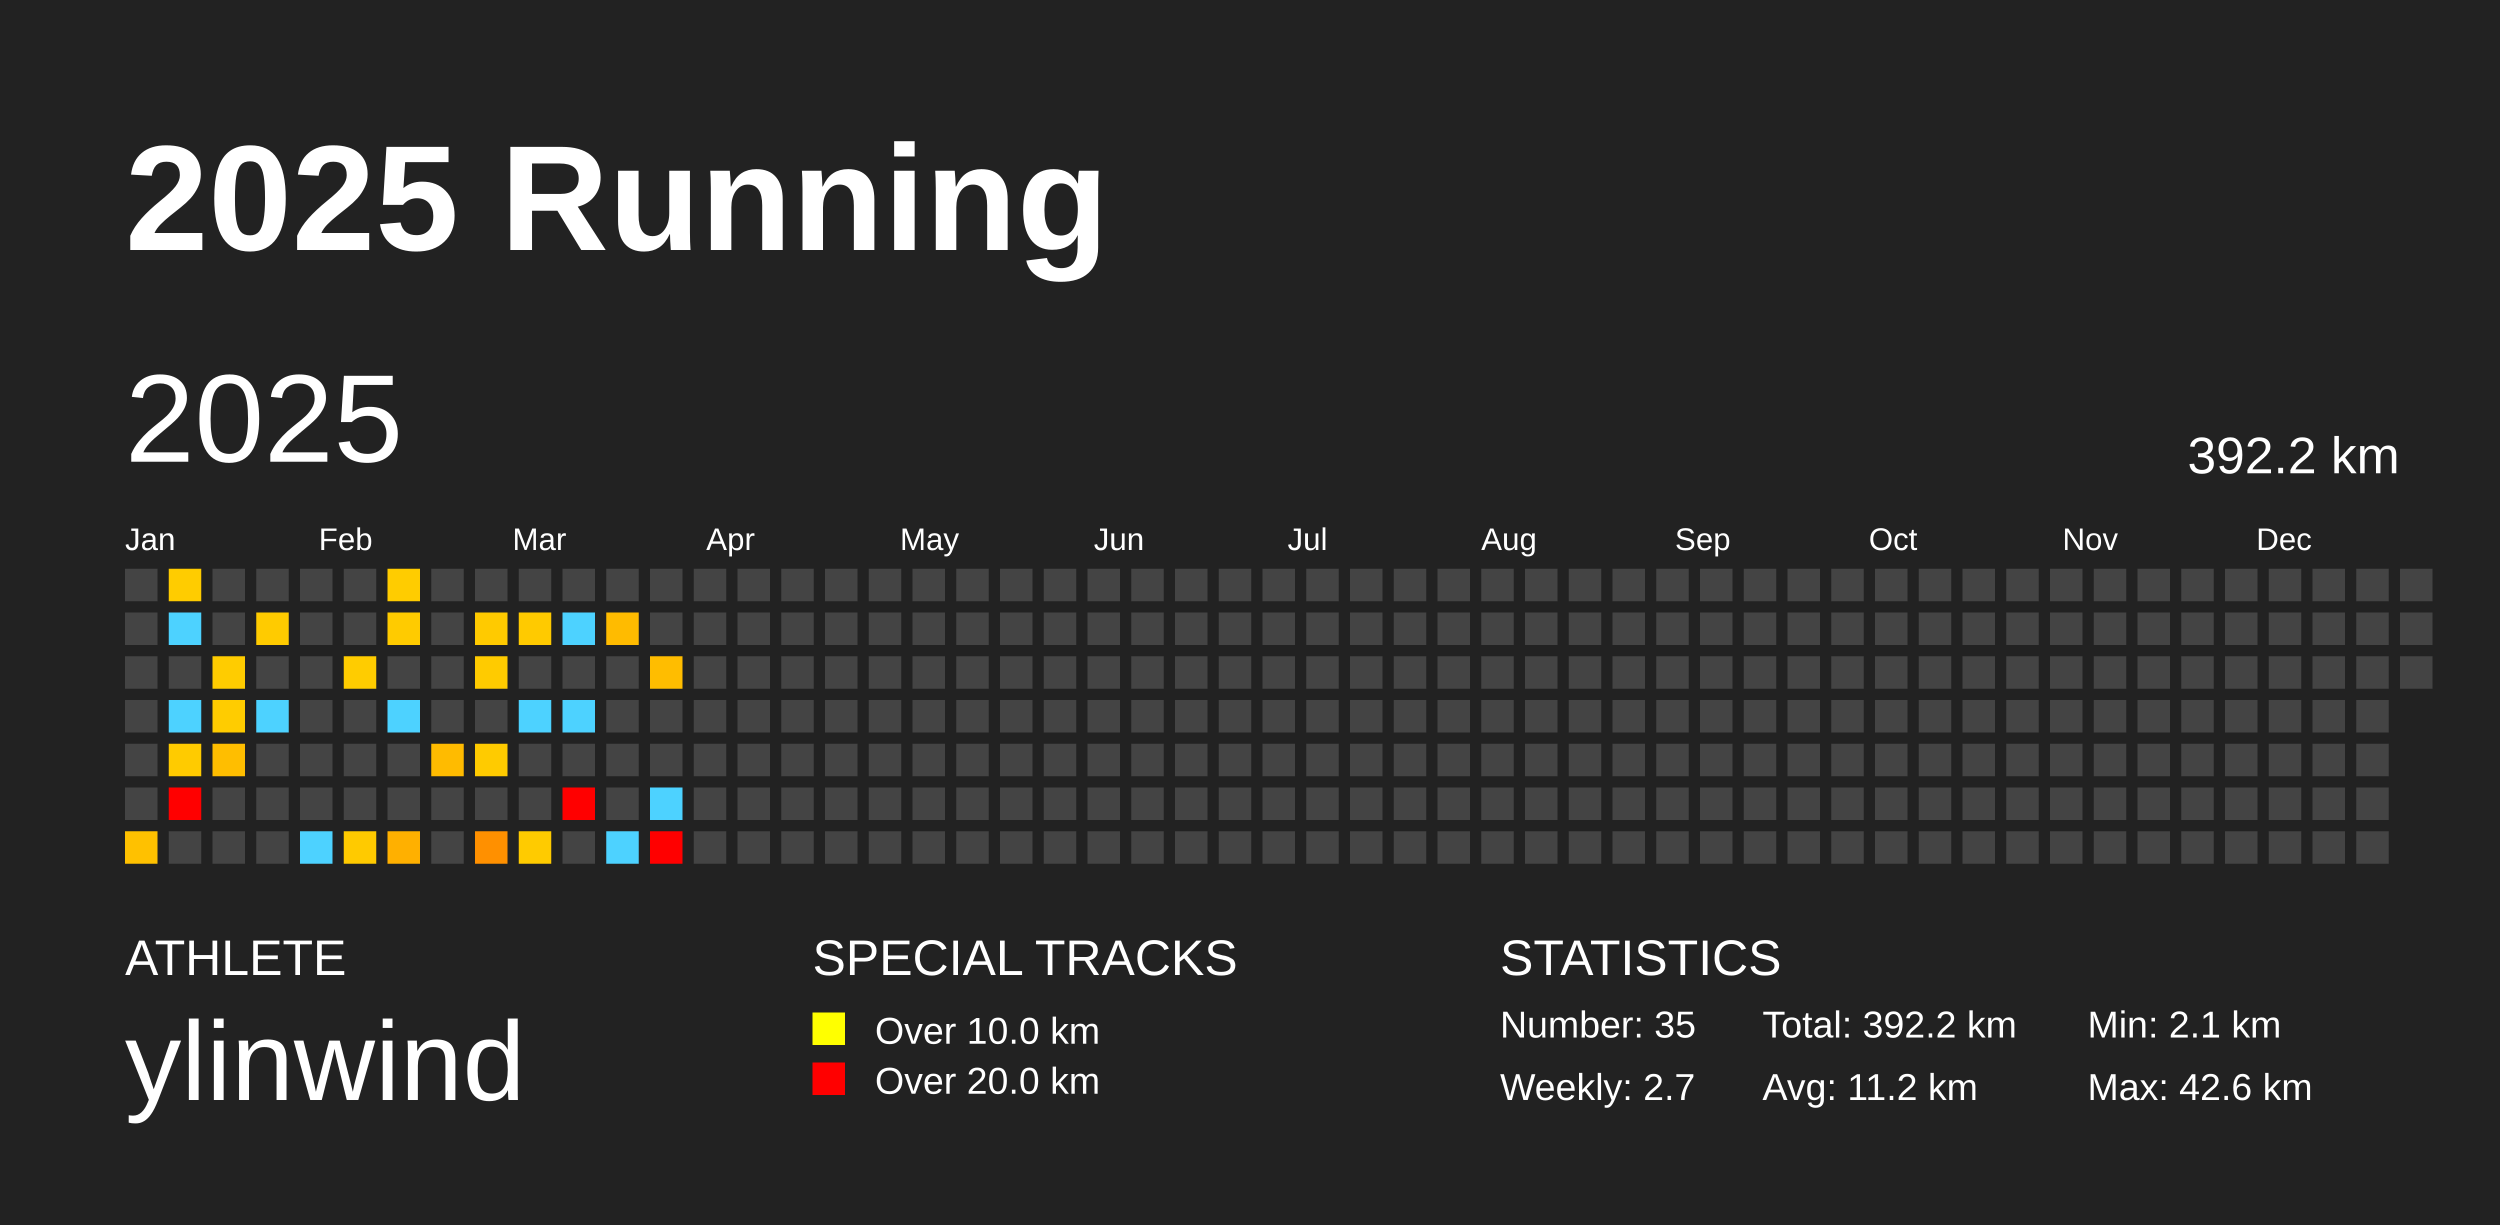
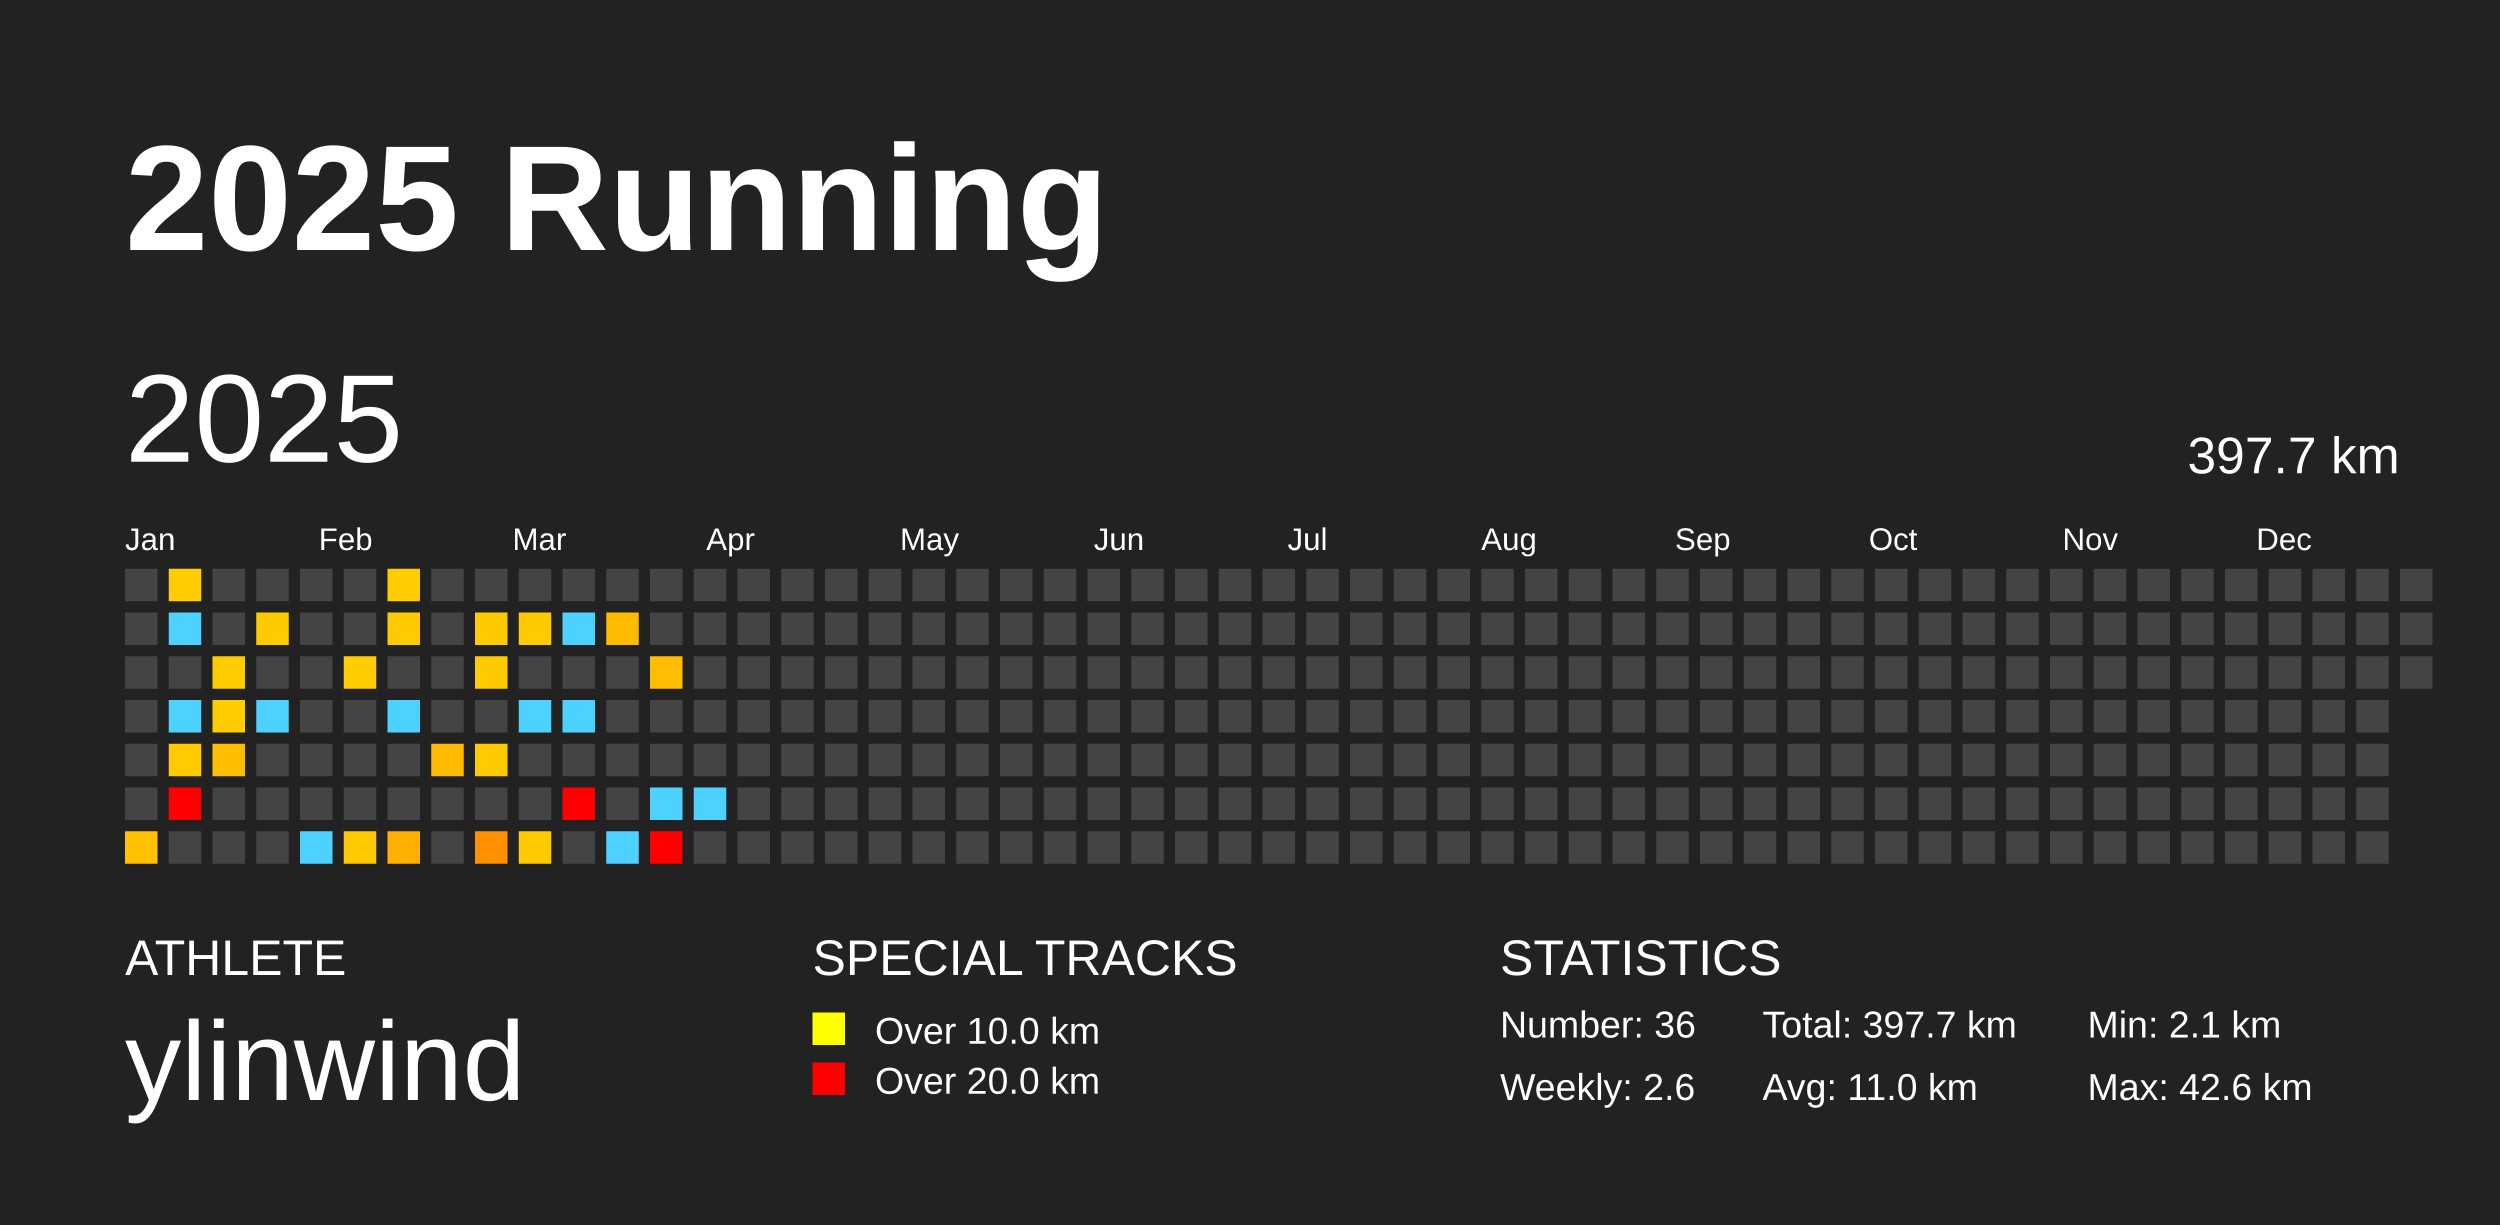
<svg xmlns="http://www.w3.org/2000/svg" baseProfile="full" height="98mm" version="1.1" viewBox="0,0,200,98" width="200mm">
  <defs />
  <rect fill="#222222" height="98" width="200" x="0" y="0" />
  <text fill="#FFFFFF" style="font-size:12px; font-family:Arial; font-weight:bold;" x="10" y="20">2025 Running</text>
  <text fill="#FFFFFF" style="font-size:4px; font-family:Arial" x="10" y="78">ATHLETE</text>
  <text fill="#FFFFFF" style="font-size:9px; font-family:Arial" x="10" y="88">ylinwind</text>
  <text fill="#FFFFFF" style="font-size:4px; font-family:Arial" x="65" y="78">SPECIAL TRACKS</text>
  <rect fill="yellow" height="2.6" width="2.6" x="65" y="81" />
  <text fill="#FFFFFF" style="font-size:3px; font-family:Arial" x="70" y="83.5">Over 10.0 km</text>
  <rect fill="red" height="2.6" width="2.6" x="65" y="85" />
  <text fill="#FFFFFF" style="font-size:3px; font-family:Arial" x="70" y="87.5">Over 20.0 km</text>
  <text fill="#FFFFFF" style="font-size:4px; font-family:Arial" x="120" y="78">STATISTICS</text>
-   <text fill="#FFFFFF" style="font-size:3px; font-family:Arial" x="120" y="83">Number: 35</text>
-   <text fill="#FFFFFF" style="font-size:3px; font-family:Arial" x="120" y="88">Weekly: 2.7</text>
-   <text fill="#FFFFFF" style="font-size:3px; font-family:Arial" x="141" y="83">Total: 392.2 km</text>
-   <text fill="#FFFFFF" style="font-size:3px; font-family:Arial" x="141" y="88">Avg: 11.2 km</text>
+   <text fill="#FFFFFF" style="font-size:3px; font-family:Arial" x="120" y="83">Number: 36</text>
+   <text fill="#FFFFFF" style="font-size:3px; font-family:Arial" x="120" y="88">Weekly: 2.6</text>
+   <text fill="#FFFFFF" style="font-size:3px; font-family:Arial" x="141" y="83">Total: 397.7 km</text>
+   <text fill="#FFFFFF" style="font-size:3px; font-family:Arial" x="141" y="88">Avg: 11.0 km</text>
  <text fill="#FFFFFF" style="font-size:3px; font-family:Arial" x="167" y="83">Min: 2.1 km</text>
  <text fill="#FFFFFF" style="font-size:3px; font-family:Arial" x="167" y="88">Max: 42.6 km</text>
  <text dominant-baseline="hanging" fill="#FFFFFF" style="font-size:10.0px; font-family:Arial;" x="10" y="30">2025</text>
-   <text dominant-baseline="hanging" fill="#FFFFFF" style="font-size:4.125px; font-family:Arial;" x="175" y="35">392.2 km</text>
+   <text dominant-baseline="hanging" fill="#FFFFFF" style="font-size:4.125px; font-family:Arial;" x="175" y="35">397.7 km</text>
  <text fill="#FFFFFF" style="font-size:2.5px; font-family:Arial" x="10.0" y="44">Jan</text>
  <text fill="#FFFFFF" style="font-size:2.5px; font-family:Arial" x="25.5" y="44">Feb</text>
  <text fill="#FFFFFF" style="font-size:2.5px; font-family:Arial" x="41.0" y="44">Mar</text>
  <text fill="#FFFFFF" style="font-size:2.5px; font-family:Arial" x="56.5" y="44">Apr</text>
  <text fill="#FFFFFF" style="font-size:2.5px; font-family:Arial" x="72.0" y="44">May</text>
  <text fill="#FFFFFF" style="font-size:2.5px; font-family:Arial" x="87.5" y="44">Jun</text>
  <text fill="#FFFFFF" style="font-size:2.5px; font-family:Arial" x="103.0" y="44">Jul</text>
  <text fill="#FFFFFF" style="font-size:2.5px; font-family:Arial" x="118.5" y="44">Aug</text>
  <text fill="#FFFFFF" style="font-size:2.5px; font-family:Arial" x="134.0" y="44">Sep</text>
  <text fill="#FFFFFF" style="font-size:2.5px; font-family:Arial" x="149.5" y="44">Oct</text>
  <text fill="#FFFFFF" style="font-size:2.5px; font-family:Arial" x="165.0" y="44">Nov</text>
  <text fill="#FFFFFF" style="font-size:2.5px; font-family:Arial" x="180.5" y="44">Dec</text>
  <rect fill="#444444" height="2.6" width="2.6" x="10.0" y="45.5" />
  <rect fill="#444444" height="2.6" width="2.6" x="10.0" y="49.0" />
  <rect fill="#444444" height="2.6" width="2.6" x="10.0" y="52.5" />
  <rect fill="#444444" height="2.6" width="2.6" x="10.0" y="56.0" />
  <rect fill="#444444" height="2.6" width="2.6" x="10.0" y="59.5" />
  <rect fill="#444444" height="2.6" width="2.6" x="10.0" y="63.0" />
  <rect fill="#ffc100" height="2.6" width="2.6" x="10.0" y="66.5" />
  <rect fill="#ffcc00" height="2.6" width="2.6" x="13.5" y="45.5" />
  <rect fill="#4dd2ff" height="2.6" width="2.6" x="13.5" y="49.0" />
  <rect fill="#444444" height="2.6" width="2.6" x="13.5" y="52.5" />
  <rect fill="#4dd2ff" height="2.6" width="2.6" x="13.5" y="56.0" />
  <rect fill="#ffcb00" height="2.6" width="2.6" x="13.5" y="59.5" />
  <rect fill="red" height="2.6" width="2.6" x="13.5" y="63.0" />
  <rect fill="#444444" height="2.6" width="2.6" x="13.5" y="66.5" />
  <rect fill="#444444" height="2.6" width="2.6" x="17.0" y="45.5" />
  <rect fill="#444444" height="2.6" width="2.6" x="17.0" y="49.0" />
  <rect fill="#ffcc00" height="2.6" width="2.6" x="17.0" y="52.5" />
  <rect fill="#ffcc00" height="2.6" width="2.6" x="17.0" y="56.0" />
  <rect fill="#ffbe00" height="2.6" width="2.6" x="17.0" y="59.5" />
  <rect fill="#444444" height="2.6" width="2.6" x="17.0" y="63.0" />
  <rect fill="#444444" height="2.6" width="2.6" x="17.0" y="66.5" />
  <rect fill="#444444" height="2.6" width="2.6" x="20.5" y="45.5" />
  <rect fill="#ffcb00" height="2.6" width="2.6" x="20.5" y="49.0" />
  <rect fill="#444444" height="2.6" width="2.6" x="20.5" y="52.5" />
  <rect fill="#4dd2ff" height="2.6" width="2.6" x="20.5" y="56.0" />
  <rect fill="#444444" height="2.6" width="2.6" x="20.5" y="59.5" />
  <rect fill="#444444" height="2.6" width="2.6" x="20.5" y="63.0" />
  <rect fill="#444444" height="2.6" width="2.6" x="20.5" y="66.5" />
  <rect fill="#444444" height="2.6" width="2.6" x="24.0" y="45.5" />
  <rect fill="#444444" height="2.6" width="2.6" x="24.0" y="49.0" />
  <rect fill="#444444" height="2.6" width="2.6" x="24.0" y="52.5" />
  <rect fill="#444444" height="2.6" width="2.6" x="24.0" y="56.0" />
  <rect fill="#444444" height="2.6" width="2.6" x="24.0" y="59.5" />
  <rect fill="#444444" height="2.6" width="2.6" x="24.0" y="63.0" />
  <rect fill="#4dd2ff" height="2.6" width="2.6" x="24.0" y="66.5" />
  <rect fill="#444444" height="2.6" width="2.6" x="27.5" y="45.5" />
  <rect fill="#444444" height="2.6" width="2.6" x="27.5" y="49.0" />
  <rect fill="#ffcc00" height="2.6" width="2.6" x="27.5" y="52.5" />
  <rect fill="#444444" height="2.6" width="2.6" x="27.5" y="56.0" />
  <rect fill="#444444" height="2.6" width="2.6" x="27.5" y="59.5" />
  <rect fill="#444444" height="2.6" width="2.6" x="27.5" y="63.0" />
  <rect fill="#ffca00" height="2.6" width="2.6" x="27.5" y="66.5" />
  <rect fill="#ffcc00" height="2.6" width="2.6" x="31.0" y="45.5" />
  <rect fill="#ffcb00" height="2.6" width="2.6" x="31.0" y="49.0" />
  <rect fill="#444444" height="2.6" width="2.6" x="31.0" y="52.5" />
  <rect fill="#4dd2ff" height="2.6" width="2.6" x="31.0" y="56.0" />
  <rect fill="#444444" height="2.6" width="2.6" x="31.0" y="59.5" />
  <rect fill="#444444" height="2.6" width="2.6" x="31.0" y="63.0" />
  <rect fill="#ffb000" height="2.6" width="2.6" x="31.0" y="66.5" />
  <rect fill="#444444" height="2.6" width="2.6" x="34.5" y="45.5" />
  <rect fill="#444444" height="2.6" width="2.6" x="34.5" y="49.0" />
  <rect fill="#444444" height="2.6" width="2.6" x="34.5" y="52.5" />
  <rect fill="#444444" height="2.6" width="2.6" x="34.5" y="56.0" />
  <rect fill="#ffbb00" height="2.6" width="2.6" x="34.5" y="59.5" />
  <rect fill="#444444" height="2.6" width="2.6" x="34.5" y="63.0" />
  <rect fill="#444444" height="2.6" width="2.6" x="34.5" y="66.5" />
  <rect fill="#444444" height="2.6" width="2.6" x="38.0" y="45.5" />
  <rect fill="#ffca00" height="2.6" width="2.6" x="38.0" y="49.0" />
  <rect fill="#ffcb00" height="2.6" width="2.6" x="38.0" y="52.5" />
  <rect fill="#444444" height="2.6" width="2.6" x="38.0" y="56.0" />
  <rect fill="#ffcb00" height="2.6" width="2.6" x="38.0" y="59.5" />
  <rect fill="#444444" height="2.6" width="2.6" x="38.0" y="63.0" />
  <rect fill="#ff9000" height="2.6" width="2.6" x="38.0" y="66.5" />
  <rect fill="#444444" height="2.6" width="2.6" x="41.5" y="45.5" />
  <rect fill="#ffca00" height="2.6" width="2.6" x="41.5" y="49.0" />
  <rect fill="#444444" height="2.6" width="2.6" x="41.5" y="52.5" />
  <rect fill="#4dd2ff" height="2.6" width="2.6" x="41.5" y="56.0" />
  <rect fill="#444444" height="2.6" width="2.6" x="41.5" y="59.5" />
  <rect fill="#444444" height="2.6" width="2.6" x="41.5" y="63.0" />
  <rect fill="#ffcb00" height="2.6" width="2.6" x="41.5" y="66.5" />
  <rect fill="#444444" height="2.6" width="2.6" x="45.0" y="45.5" />
  <rect fill="#4dd2ff" height="2.6" width="2.6" x="45.0" y="49.0" />
  <rect fill="#444444" height="2.6" width="2.6" x="45.0" y="52.5" />
  <rect fill="#4dd2ff" height="2.6" width="2.6" x="45.0" y="56.0" />
  <rect fill="#444444" height="2.6" width="2.6" x="45.0" y="59.5" />
  <rect fill="red" height="2.6" width="2.6" x="45.0" y="63.0" />
  <rect fill="#444444" height="2.6" width="2.6" x="45.0" y="66.5" />
  <rect fill="#444444" height="2.6" width="2.6" x="48.5" y="45.5" />
  <rect fill="#ffbb00" height="2.6" width="2.6" x="48.5" y="49.0" />
  <rect fill="#444444" height="2.6" width="2.6" x="48.5" y="52.5" />
  <rect fill="#444444" height="2.6" width="2.6" x="48.5" y="56.0" />
  <rect fill="#444444" height="2.6" width="2.6" x="48.5" y="59.5" />
  <rect fill="#444444" height="2.6" width="2.6" x="48.5" y="63.0" />
  <rect fill="#4dd2ff" height="2.6" width="2.6" x="48.5" y="66.5" />
  <rect fill="#444444" height="2.6" width="2.6" x="52.0" y="45.5" />
  <rect fill="#444444" height="2.6" width="2.6" x="52.0" y="49.0" />
  <rect fill="#ffbd00" height="2.6" width="2.6" x="52.0" y="52.5" />
  <rect fill="#444444" height="2.6" width="2.6" x="52.0" y="56.0" />
  <rect fill="#444444" height="2.6" width="2.6" x="52.0" y="59.5" />
  <rect fill="#4dd2ff" height="2.6" width="2.6" x="52.0" y="63.0" />
  <rect fill="red" height="2.6" width="2.6" x="52.0" y="66.5" />
  <rect fill="#444444" height="2.6" width="2.6" x="55.5" y="45.5" />
  <rect fill="#444444" height="2.6" width="2.6" x="55.5" y="49.0" />
  <rect fill="#444444" height="2.6" width="2.6" x="55.5" y="52.5" />
  <rect fill="#444444" height="2.6" width="2.6" x="55.5" y="56.0" />
  <rect fill="#444444" height="2.6" width="2.6" x="55.5" y="59.5" />
-   <rect fill="#444444" height="2.6" width="2.6" x="55.5" y="63.0" />
+   <rect fill="#4dd2ff" height="2.6" width="2.6" x="55.5" y="63.0" />
  <rect fill="#444444" height="2.6" width="2.6" x="55.5" y="66.5" />
  <rect fill="#444444" height="2.6" width="2.6" x="59.0" y="45.5" />
  <rect fill="#444444" height="2.6" width="2.6" x="59.0" y="49.0" />
  <rect fill="#444444" height="2.6" width="2.6" x="59.0" y="52.5" />
  <rect fill="#444444" height="2.6" width="2.6" x="59.0" y="56.0" />
  <rect fill="#444444" height="2.6" width="2.6" x="59.0" y="59.5" />
  <rect fill="#444444" height="2.6" width="2.6" x="59.0" y="63.0" />
  <rect fill="#444444" height="2.6" width="2.6" x="59.0" y="66.5" />
  <rect fill="#444444" height="2.6" width="2.6" x="62.5" y="45.5" />
  <rect fill="#444444" height="2.6" width="2.6" x="62.5" y="49.0" />
  <rect fill="#444444" height="2.6" width="2.6" x="62.5" y="52.5" />
  <rect fill="#444444" height="2.6" width="2.6" x="62.5" y="56.0" />
  <rect fill="#444444" height="2.6" width="2.6" x="62.5" y="59.5" />
  <rect fill="#444444" height="2.6" width="2.6" x="62.5" y="63.0" />
  <rect fill="#444444" height="2.6" width="2.6" x="62.5" y="66.5" />
  <rect fill="#444444" height="2.6" width="2.6" x="66.0" y="45.5" />
  <rect fill="#444444" height="2.6" width="2.6" x="66.0" y="49.0" />
  <rect fill="#444444" height="2.6" width="2.6" x="66.0" y="52.5" />
  <rect fill="#444444" height="2.6" width="2.6" x="66.0" y="56.0" />
  <rect fill="#444444" height="2.6" width="2.6" x="66.0" y="59.5" />
  <rect fill="#444444" height="2.6" width="2.6" x="66.0" y="63.0" />
  <rect fill="#444444" height="2.6" width="2.6" x="66.0" y="66.5" />
  <rect fill="#444444" height="2.6" width="2.6" x="69.5" y="45.5" />
  <rect fill="#444444" height="2.6" width="2.6" x="69.5" y="49.0" />
  <rect fill="#444444" height="2.6" width="2.6" x="69.5" y="52.5" />
  <rect fill="#444444" height="2.6" width="2.6" x="69.5" y="56.0" />
  <rect fill="#444444" height="2.6" width="2.6" x="69.5" y="59.5" />
  <rect fill="#444444" height="2.6" width="2.6" x="69.5" y="63.0" />
  <rect fill="#444444" height="2.6" width="2.6" x="69.5" y="66.5" />
  <rect fill="#444444" height="2.6" width="2.6" x="73.0" y="45.5" />
  <rect fill="#444444" height="2.6" width="2.6" x="73.0" y="49.0" />
  <rect fill="#444444" height="2.6" width="2.6" x="73.0" y="52.5" />
  <rect fill="#444444" height="2.6" width="2.6" x="73.0" y="56.0" />
  <rect fill="#444444" height="2.6" width="2.6" x="73.0" y="59.5" />
  <rect fill="#444444" height="2.6" width="2.6" x="73.0" y="63.0" />
  <rect fill="#444444" height="2.6" width="2.6" x="73.0" y="66.5" />
  <rect fill="#444444" height="2.6" width="2.6" x="76.5" y="45.5" />
  <rect fill="#444444" height="2.6" width="2.6" x="76.5" y="49.0" />
  <rect fill="#444444" height="2.6" width="2.6" x="76.5" y="52.5" />
  <rect fill="#444444" height="2.6" width="2.6" x="76.5" y="56.0" />
  <rect fill="#444444" height="2.6" width="2.6" x="76.5" y="59.5" />
  <rect fill="#444444" height="2.6" width="2.6" x="76.5" y="63.0" />
  <rect fill="#444444" height="2.6" width="2.6" x="76.5" y="66.5" />
  <rect fill="#444444" height="2.6" width="2.6" x="80.0" y="45.5" />
  <rect fill="#444444" height="2.6" width="2.6" x="80.0" y="49.0" />
  <rect fill="#444444" height="2.6" width="2.6" x="80.0" y="52.5" />
  <rect fill="#444444" height="2.6" width="2.6" x="80.0" y="56.0" />
  <rect fill="#444444" height="2.6" width="2.6" x="80.0" y="59.5" />
  <rect fill="#444444" height="2.6" width="2.6" x="80.0" y="63.0" />
  <rect fill="#444444" height="2.6" width="2.6" x="80.0" y="66.5" />
  <rect fill="#444444" height="2.6" width="2.6" x="83.5" y="45.5" />
  <rect fill="#444444" height="2.6" width="2.6" x="83.5" y="49.0" />
  <rect fill="#444444" height="2.6" width="2.6" x="83.5" y="52.5" />
  <rect fill="#444444" height="2.6" width="2.6" x="83.5" y="56.0" />
  <rect fill="#444444" height="2.6" width="2.6" x="83.5" y="59.5" />
  <rect fill="#444444" height="2.6" width="2.6" x="83.5" y="63.0" />
  <rect fill="#444444" height="2.6" width="2.6" x="83.5" y="66.5" />
  <rect fill="#444444" height="2.6" width="2.6" x="87.0" y="45.5" />
  <rect fill="#444444" height="2.6" width="2.6" x="87.0" y="49.0" />
  <rect fill="#444444" height="2.6" width="2.6" x="87.0" y="52.5" />
  <rect fill="#444444" height="2.6" width="2.6" x="87.0" y="56.0" />
  <rect fill="#444444" height="2.6" width="2.6" x="87.0" y="59.5" />
  <rect fill="#444444" height="2.6" width="2.6" x="87.0" y="63.0" />
  <rect fill="#444444" height="2.6" width="2.6" x="87.0" y="66.5" />
  <rect fill="#444444" height="2.6" width="2.6" x="90.5" y="45.5" />
  <rect fill="#444444" height="2.6" width="2.6" x="90.5" y="49.0" />
  <rect fill="#444444" height="2.6" width="2.6" x="90.5" y="52.5" />
  <rect fill="#444444" height="2.6" width="2.6" x="90.5" y="56.0" />
  <rect fill="#444444" height="2.6" width="2.6" x="90.5" y="59.5" />
  <rect fill="#444444" height="2.6" width="2.6" x="90.5" y="63.0" />
  <rect fill="#444444" height="2.6" width="2.6" x="90.5" y="66.5" />
  <rect fill="#444444" height="2.6" width="2.6" x="94.0" y="45.5" />
  <rect fill="#444444" height="2.6" width="2.6" x="94.0" y="49.0" />
  <rect fill="#444444" height="2.6" width="2.6" x="94.0" y="52.5" />
  <rect fill="#444444" height="2.6" width="2.6" x="94.0" y="56.0" />
  <rect fill="#444444" height="2.6" width="2.6" x="94.0" y="59.5" />
  <rect fill="#444444" height="2.6" width="2.6" x="94.0" y="63.0" />
  <rect fill="#444444" height="2.6" width="2.6" x="94.0" y="66.5" />
  <rect fill="#444444" height="2.6" width="2.6" x="97.5" y="45.5" />
  <rect fill="#444444" height="2.6" width="2.6" x="97.5" y="49.0" />
  <rect fill="#444444" height="2.6" width="2.6" x="97.5" y="52.5" />
  <rect fill="#444444" height="2.6" width="2.6" x="97.5" y="56.0" />
  <rect fill="#444444" height="2.6" width="2.6" x="97.5" y="59.5" />
  <rect fill="#444444" height="2.6" width="2.6" x="97.5" y="63.0" />
  <rect fill="#444444" height="2.6" width="2.6" x="97.5" y="66.5" />
  <rect fill="#444444" height="2.6" width="2.6" x="101.0" y="45.5" />
  <rect fill="#444444" height="2.6" width="2.6" x="101.0" y="49.0" />
  <rect fill="#444444" height="2.6" width="2.6" x="101.0" y="52.5" />
  <rect fill="#444444" height="2.6" width="2.6" x="101.0" y="56.0" />
  <rect fill="#444444" height="2.6" width="2.6" x="101.0" y="59.5" />
  <rect fill="#444444" height="2.6" width="2.6" x="101.0" y="63.0" />
  <rect fill="#444444" height="2.6" width="2.6" x="101.0" y="66.5" />
  <rect fill="#444444" height="2.6" width="2.6" x="104.5" y="45.5" />
  <rect fill="#444444" height="2.6" width="2.6" x="104.5" y="49.0" />
  <rect fill="#444444" height="2.6" width="2.6" x="104.5" y="52.5" />
  <rect fill="#444444" height="2.6" width="2.6" x="104.5" y="56.0" />
  <rect fill="#444444" height="2.6" width="2.6" x="104.5" y="59.5" />
  <rect fill="#444444" height="2.6" width="2.6" x="104.5" y="63.0" />
  <rect fill="#444444" height="2.6" width="2.6" x="104.5" y="66.5" />
  <rect fill="#444444" height="2.6" width="2.6" x="108.0" y="45.5" />
  <rect fill="#444444" height="2.6" width="2.6" x="108.0" y="49.0" />
  <rect fill="#444444" height="2.6" width="2.6" x="108.0" y="52.5" />
  <rect fill="#444444" height="2.6" width="2.6" x="108.0" y="56.0" />
  <rect fill="#444444" height="2.6" width="2.6" x="108.0" y="59.5" />
  <rect fill="#444444" height="2.6" width="2.6" x="108.0" y="63.0" />
  <rect fill="#444444" height="2.6" width="2.6" x="108.0" y="66.5" />
  <rect fill="#444444" height="2.6" width="2.6" x="111.5" y="45.5" />
  <rect fill="#444444" height="2.6" width="2.6" x="111.5" y="49.0" />
  <rect fill="#444444" height="2.6" width="2.6" x="111.5" y="52.5" />
  <rect fill="#444444" height="2.6" width="2.6" x="111.5" y="56.0" />
  <rect fill="#444444" height="2.6" width="2.6" x="111.5" y="59.5" />
  <rect fill="#444444" height="2.6" width="2.6" x="111.5" y="63.0" />
  <rect fill="#444444" height="2.6" width="2.6" x="111.5" y="66.5" />
  <rect fill="#444444" height="2.6" width="2.6" x="115.0" y="45.5" />
  <rect fill="#444444" height="2.6" width="2.6" x="115.0" y="49.0" />
  <rect fill="#444444" height="2.6" width="2.6" x="115.0" y="52.5" />
  <rect fill="#444444" height="2.6" width="2.6" x="115.0" y="56.0" />
  <rect fill="#444444" height="2.6" width="2.6" x="115.0" y="59.5" />
  <rect fill="#444444" height="2.6" width="2.6" x="115.0" y="63.0" />
  <rect fill="#444444" height="2.6" width="2.6" x="115.0" y="66.5" />
  <rect fill="#444444" height="2.6" width="2.6" x="118.5" y="45.5" />
  <rect fill="#444444" height="2.6" width="2.6" x="118.5" y="49.0" />
  <rect fill="#444444" height="2.6" width="2.6" x="118.5" y="52.5" />
  <rect fill="#444444" height="2.6" width="2.6" x="118.5" y="56.0" />
  <rect fill="#444444" height="2.6" width="2.6" x="118.5" y="59.5" />
  <rect fill="#444444" height="2.6" width="2.6" x="118.5" y="63.0" />
  <rect fill="#444444" height="2.6" width="2.6" x="118.5" y="66.5" />
  <rect fill="#444444" height="2.6" width="2.6" x="122.0" y="45.5" />
  <rect fill="#444444" height="2.6" width="2.6" x="122.0" y="49.0" />
  <rect fill="#444444" height="2.6" width="2.6" x="122.0" y="52.5" />
  <rect fill="#444444" height="2.6" width="2.6" x="122.0" y="56.0" />
  <rect fill="#444444" height="2.6" width="2.6" x="122.0" y="59.5" />
  <rect fill="#444444" height="2.6" width="2.6" x="122.0" y="63.0" />
  <rect fill="#444444" height="2.6" width="2.6" x="122.0" y="66.5" />
  <rect fill="#444444" height="2.6" width="2.6" x="125.5" y="45.5" />
  <rect fill="#444444" height="2.6" width="2.6" x="125.5" y="49.0" />
  <rect fill="#444444" height="2.6" width="2.6" x="125.5" y="52.5" />
  <rect fill="#444444" height="2.6" width="2.6" x="125.5" y="56.0" />
  <rect fill="#444444" height="2.6" width="2.6" x="125.5" y="59.5" />
  <rect fill="#444444" height="2.6" width="2.6" x="125.5" y="63.0" />
  <rect fill="#444444" height="2.6" width="2.6" x="125.5" y="66.5" />
  <rect fill="#444444" height="2.6" width="2.6" x="129.0" y="45.5" />
  <rect fill="#444444" height="2.6" width="2.6" x="129.0" y="49.0" />
  <rect fill="#444444" height="2.6" width="2.6" x="129.0" y="52.5" />
  <rect fill="#444444" height="2.6" width="2.6" x="129.0" y="56.0" />
  <rect fill="#444444" height="2.6" width="2.6" x="129.0" y="59.5" />
  <rect fill="#444444" height="2.6" width="2.6" x="129.0" y="63.0" />
  <rect fill="#444444" height="2.6" width="2.6" x="129.0" y="66.5" />
  <rect fill="#444444" height="2.6" width="2.6" x="132.5" y="45.5" />
  <rect fill="#444444" height="2.6" width="2.6" x="132.5" y="49.0" />
  <rect fill="#444444" height="2.6" width="2.6" x="132.5" y="52.5" />
  <rect fill="#444444" height="2.6" width="2.6" x="132.5" y="56.0" />
  <rect fill="#444444" height="2.6" width="2.6" x="132.5" y="59.5" />
  <rect fill="#444444" height="2.6" width="2.6" x="132.5" y="63.0" />
  <rect fill="#444444" height="2.6" width="2.6" x="132.5" y="66.5" />
  <rect fill="#444444" height="2.6" width="2.6" x="136.0" y="45.5" />
  <rect fill="#444444" height="2.6" width="2.6" x="136.0" y="49.0" />
  <rect fill="#444444" height="2.6" width="2.6" x="136.0" y="52.5" />
  <rect fill="#444444" height="2.6" width="2.6" x="136.0" y="56.0" />
  <rect fill="#444444" height="2.6" width="2.6" x="136.0" y="59.5" />
  <rect fill="#444444" height="2.6" width="2.6" x="136.0" y="63.0" />
  <rect fill="#444444" height="2.6" width="2.6" x="136.0" y="66.5" />
  <rect fill="#444444" height="2.6" width="2.6" x="139.5" y="45.5" />
  <rect fill="#444444" height="2.6" width="2.6" x="139.5" y="49.0" />
  <rect fill="#444444" height="2.6" width="2.6" x="139.5" y="52.5" />
  <rect fill="#444444" height="2.6" width="2.6" x="139.5" y="56.0" />
  <rect fill="#444444" height="2.6" width="2.6" x="139.5" y="59.5" />
  <rect fill="#444444" height="2.6" width="2.6" x="139.5" y="63.0" />
  <rect fill="#444444" height="2.6" width="2.6" x="139.5" y="66.5" />
  <rect fill="#444444" height="2.6" width="2.6" x="143.0" y="45.5" />
  <rect fill="#444444" height="2.6" width="2.6" x="143.0" y="49.0" />
  <rect fill="#444444" height="2.6" width="2.6" x="143.0" y="52.5" />
  <rect fill="#444444" height="2.6" width="2.6" x="143.0" y="56.0" />
  <rect fill="#444444" height="2.6" width="2.6" x="143.0" y="59.5" />
  <rect fill="#444444" height="2.6" width="2.6" x="143.0" y="63.0" />
  <rect fill="#444444" height="2.6" width="2.6" x="143.0" y="66.5" />
  <rect fill="#444444" height="2.6" width="2.6" x="146.5" y="45.5" />
  <rect fill="#444444" height="2.6" width="2.6" x="146.5" y="49.0" />
  <rect fill="#444444" height="2.6" width="2.6" x="146.5" y="52.5" />
  <rect fill="#444444" height="2.6" width="2.6" x="146.5" y="56.0" />
  <rect fill="#444444" height="2.6" width="2.6" x="146.5" y="59.5" />
  <rect fill="#444444" height="2.6" width="2.6" x="146.5" y="63.0" />
  <rect fill="#444444" height="2.6" width="2.6" x="146.5" y="66.5" />
  <rect fill="#444444" height="2.6" width="2.6" x="150.0" y="45.5" />
  <rect fill="#444444" height="2.6" width="2.6" x="150.0" y="49.0" />
  <rect fill="#444444" height="2.6" width="2.6" x="150.0" y="52.5" />
  <rect fill="#444444" height="2.6" width="2.6" x="150.0" y="56.0" />
  <rect fill="#444444" height="2.6" width="2.6" x="150.0" y="59.5" />
  <rect fill="#444444" height="2.6" width="2.6" x="150.0" y="63.0" />
  <rect fill="#444444" height="2.6" width="2.6" x="150.0" y="66.5" />
  <rect fill="#444444" height="2.6" width="2.6" x="153.5" y="45.5" />
  <rect fill="#444444" height="2.6" width="2.6" x="153.5" y="49.0" />
  <rect fill="#444444" height="2.6" width="2.6" x="153.5" y="52.5" />
  <rect fill="#444444" height="2.6" width="2.6" x="153.5" y="56.0" />
  <rect fill="#444444" height="2.6" width="2.6" x="153.5" y="59.5" />
  <rect fill="#444444" height="2.6" width="2.6" x="153.5" y="63.0" />
  <rect fill="#444444" height="2.6" width="2.6" x="153.5" y="66.5" />
  <rect fill="#444444" height="2.6" width="2.6" x="157.0" y="45.5" />
  <rect fill="#444444" height="2.6" width="2.6" x="157.0" y="49.0" />
  <rect fill="#444444" height="2.6" width="2.6" x="157.0" y="52.5" />
  <rect fill="#444444" height="2.6" width="2.6" x="157.0" y="56.0" />
  <rect fill="#444444" height="2.6" width="2.6" x="157.0" y="59.5" />
  <rect fill="#444444" height="2.6" width="2.6" x="157.0" y="63.0" />
  <rect fill="#444444" height="2.6" width="2.6" x="157.0" y="66.5" />
  <rect fill="#444444" height="2.6" width="2.6" x="160.5" y="45.5" />
  <rect fill="#444444" height="2.6" width="2.6" x="160.5" y="49.0" />
  <rect fill="#444444" height="2.6" width="2.6" x="160.5" y="52.5" />
  <rect fill="#444444" height="2.6" width="2.6" x="160.5" y="56.0" />
  <rect fill="#444444" height="2.6" width="2.6" x="160.5" y="59.5" />
  <rect fill="#444444" height="2.6" width="2.6" x="160.5" y="63.0" />
  <rect fill="#444444" height="2.6" width="2.6" x="160.5" y="66.5" />
  <rect fill="#444444" height="2.6" width="2.6" x="164.0" y="45.5" />
  <rect fill="#444444" height="2.6" width="2.6" x="164.0" y="49.0" />
  <rect fill="#444444" height="2.6" width="2.6" x="164.0" y="52.5" />
  <rect fill="#444444" height="2.6" width="2.6" x="164.0" y="56.0" />
  <rect fill="#444444" height="2.6" width="2.6" x="164.0" y="59.5" />
  <rect fill="#444444" height="2.6" width="2.6" x="164.0" y="63.0" />
  <rect fill="#444444" height="2.6" width="2.6" x="164.0" y="66.5" />
  <rect fill="#444444" height="2.6" width="2.6" x="167.5" y="45.5" />
  <rect fill="#444444" height="2.6" width="2.6" x="167.5" y="49.0" />
  <rect fill="#444444" height="2.6" width="2.6" x="167.5" y="52.5" />
  <rect fill="#444444" height="2.6" width="2.6" x="167.5" y="56.0" />
  <rect fill="#444444" height="2.6" width="2.6" x="167.5" y="59.5" />
  <rect fill="#444444" height="2.6" width="2.6" x="167.5" y="63.0" />
  <rect fill="#444444" height="2.6" width="2.6" x="167.5" y="66.5" />
  <rect fill="#444444" height="2.6" width="2.6" x="171.0" y="45.5" />
  <rect fill="#444444" height="2.6" width="2.6" x="171.0" y="49.0" />
  <rect fill="#444444" height="2.6" width="2.6" x="171.0" y="52.5" />
  <rect fill="#444444" height="2.6" width="2.6" x="171.0" y="56.0" />
  <rect fill="#444444" height="2.6" width="2.6" x="171.0" y="59.5" />
  <rect fill="#444444" height="2.6" width="2.6" x="171.0" y="63.0" />
  <rect fill="#444444" height="2.6" width="2.6" x="171.0" y="66.5" />
  <rect fill="#444444" height="2.6" width="2.6" x="174.5" y="45.5" />
  <rect fill="#444444" height="2.6" width="2.6" x="174.5" y="49.0" />
  <rect fill="#444444" height="2.6" width="2.6" x="174.5" y="52.5" />
  <rect fill="#444444" height="2.6" width="2.6" x="174.5" y="56.0" />
  <rect fill="#444444" height="2.6" width="2.6" x="174.5" y="59.5" />
  <rect fill="#444444" height="2.6" width="2.6" x="174.5" y="63.0" />
  <rect fill="#444444" height="2.6" width="2.6" x="174.5" y="66.5" />
  <rect fill="#444444" height="2.6" width="2.6" x="178.0" y="45.5" />
  <rect fill="#444444" height="2.6" width="2.6" x="178.0" y="49.0" />
  <rect fill="#444444" height="2.6" width="2.6" x="178.0" y="52.5" />
  <rect fill="#444444" height="2.6" width="2.6" x="178.0" y="56.0" />
  <rect fill="#444444" height="2.6" width="2.6" x="178.0" y="59.5" />
  <rect fill="#444444" height="2.6" width="2.6" x="178.0" y="63.0" />
  <rect fill="#444444" height="2.6" width="2.6" x="178.0" y="66.5" />
  <rect fill="#444444" height="2.6" width="2.6" x="181.5" y="45.5" />
  <rect fill="#444444" height="2.6" width="2.6" x="181.5" y="49.0" />
  <rect fill="#444444" height="2.6" width="2.6" x="181.5" y="52.5" />
  <rect fill="#444444" height="2.6" width="2.6" x="181.5" y="56.0" />
  <rect fill="#444444" height="2.6" width="2.6" x="181.5" y="59.5" />
  <rect fill="#444444" height="2.6" width="2.6" x="181.5" y="63.0" />
  <rect fill="#444444" height="2.6" width="2.6" x="181.5" y="66.5" />
  <rect fill="#444444" height="2.6" width="2.6" x="185.0" y="45.5" />
  <rect fill="#444444" height="2.6" width="2.6" x="185.0" y="49.0" />
  <rect fill="#444444" height="2.6" width="2.6" x="185.0" y="52.5" />
  <rect fill="#444444" height="2.6" width="2.6" x="185.0" y="56.0" />
  <rect fill="#444444" height="2.6" width="2.6" x="185.0" y="59.5" />
  <rect fill="#444444" height="2.6" width="2.6" x="185.0" y="63.0" />
  <rect fill="#444444" height="2.6" width="2.6" x="185.0" y="66.5" />
  <rect fill="#444444" height="2.6" width="2.6" x="188.5" y="45.5" />
  <rect fill="#444444" height="2.6" width="2.6" x="188.5" y="49.0" />
  <rect fill="#444444" height="2.6" width="2.6" x="188.5" y="52.5" />
  <rect fill="#444444" height="2.6" width="2.6" x="188.5" y="56.0" />
  <rect fill="#444444" height="2.6" width="2.6" x="188.5" y="59.5" />
  <rect fill="#444444" height="2.6" width="2.6" x="188.5" y="63.0" />
  <rect fill="#444444" height="2.6" width="2.6" x="188.5" y="66.5" />
  <rect fill="#444444" height="2.6" width="2.6" x="192.0" y="45.5" />
  <rect fill="#444444" height="2.6" width="2.6" x="192.0" y="49.0" />
  <rect fill="#444444" height="2.6" width="2.6" x="192.0" y="52.5" />
</svg>
